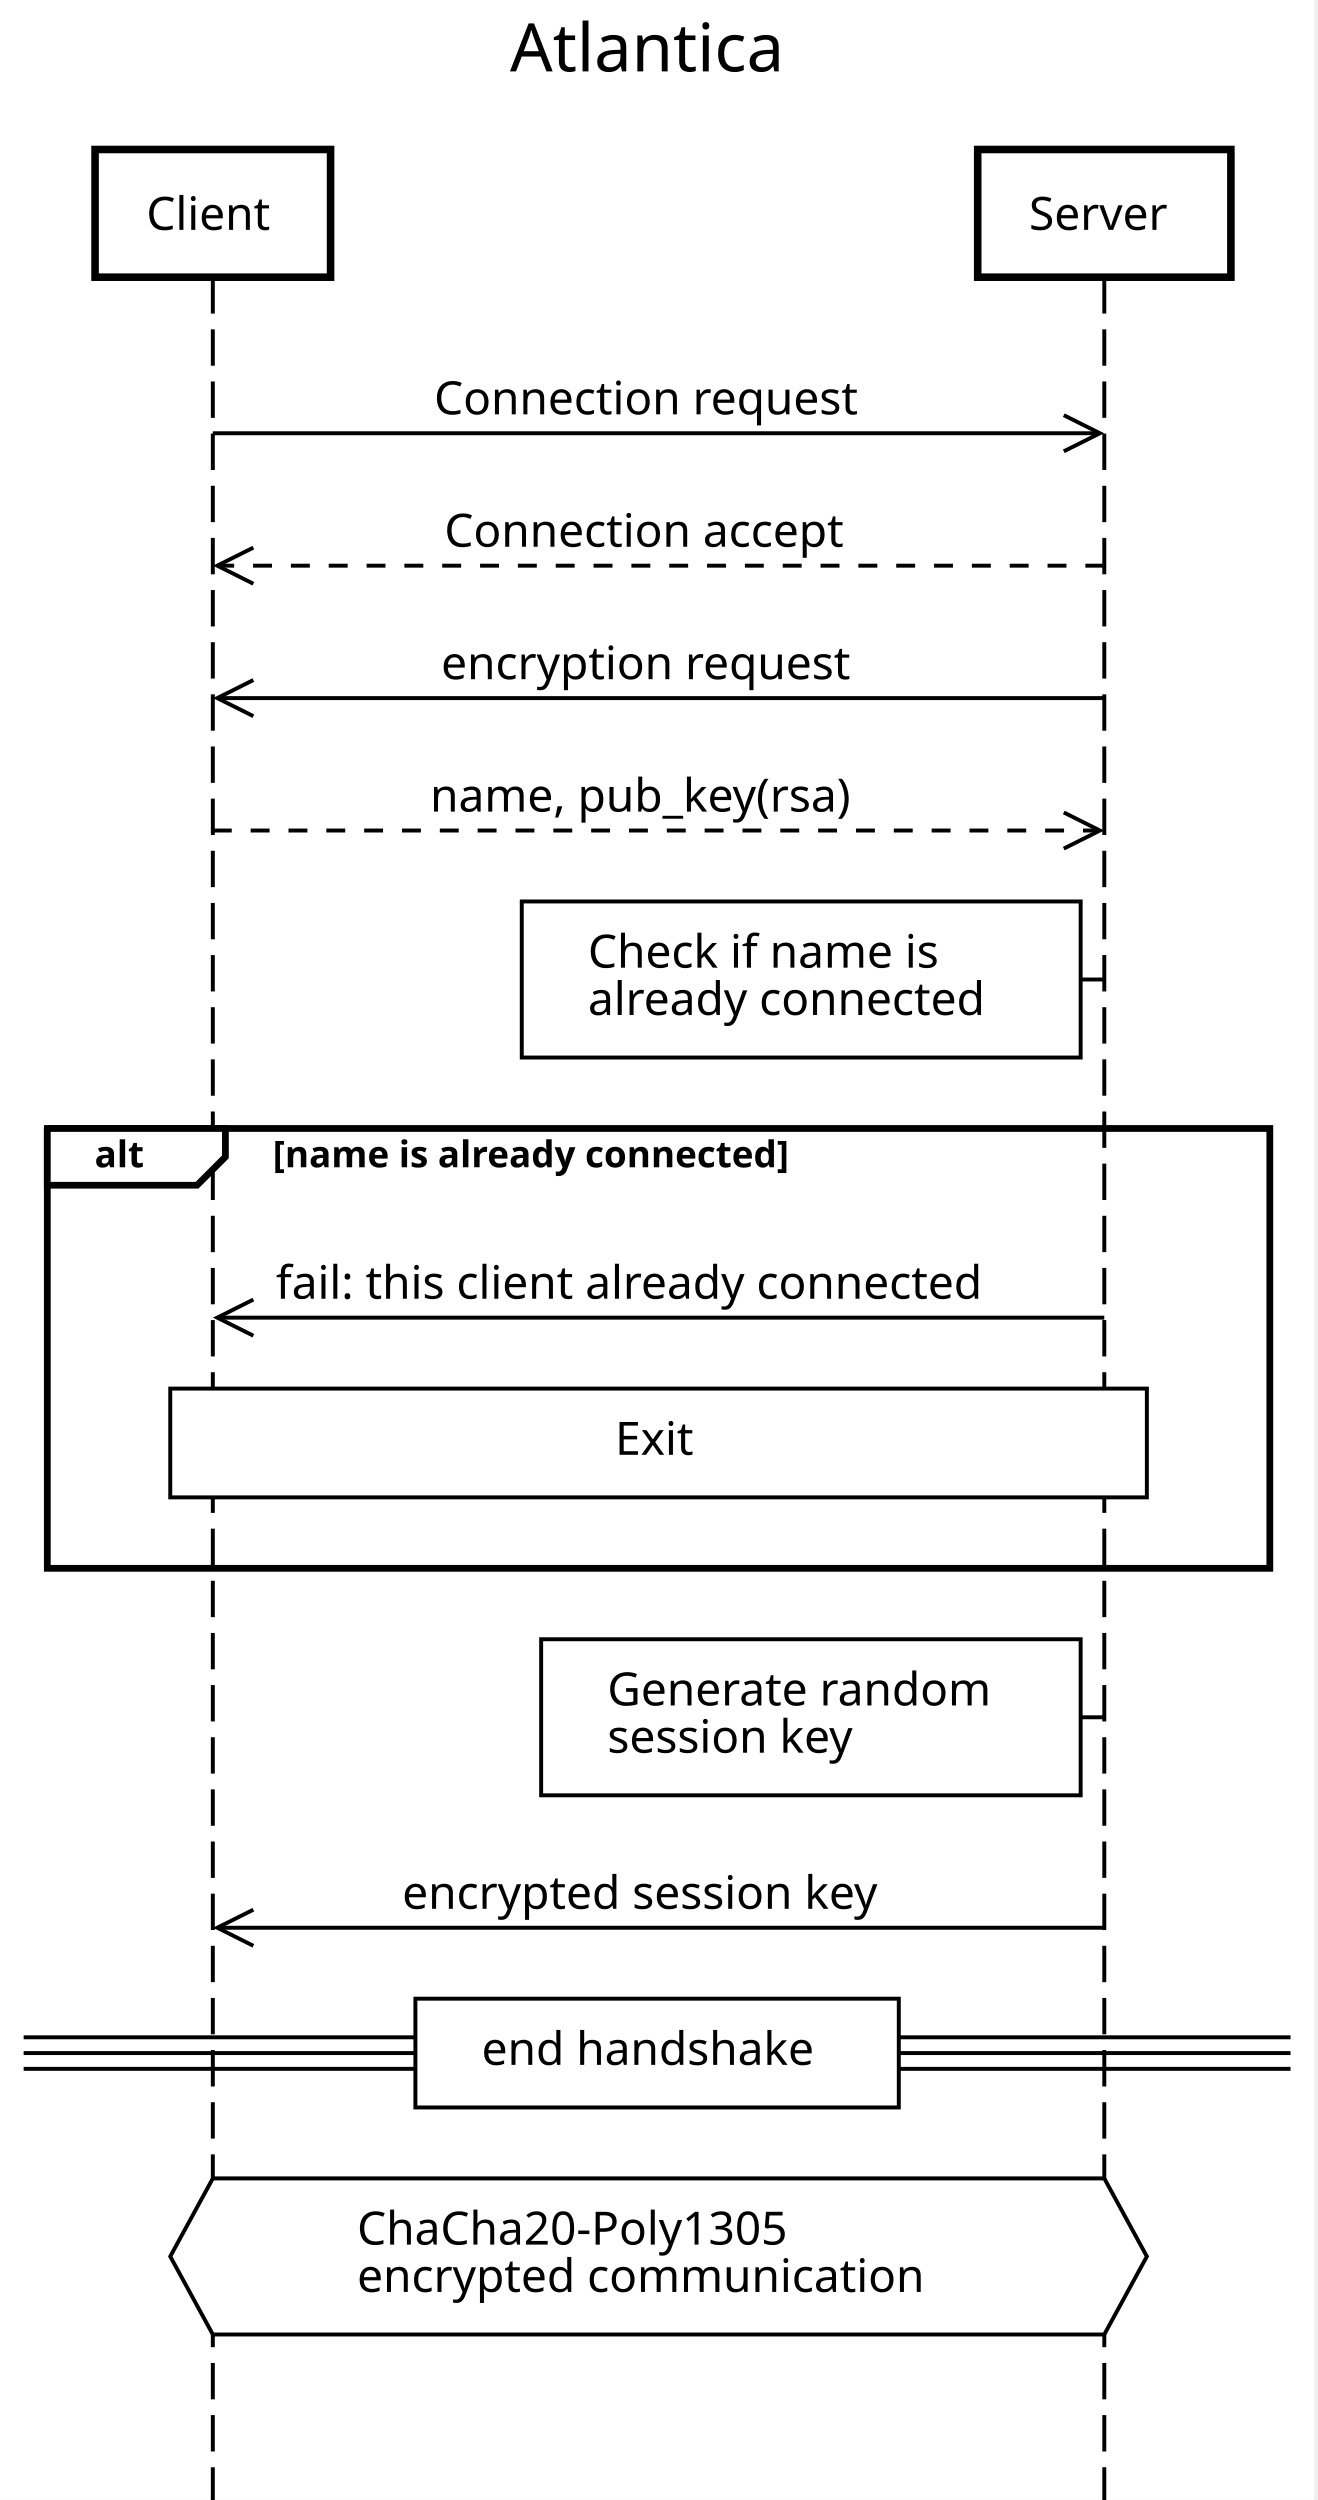
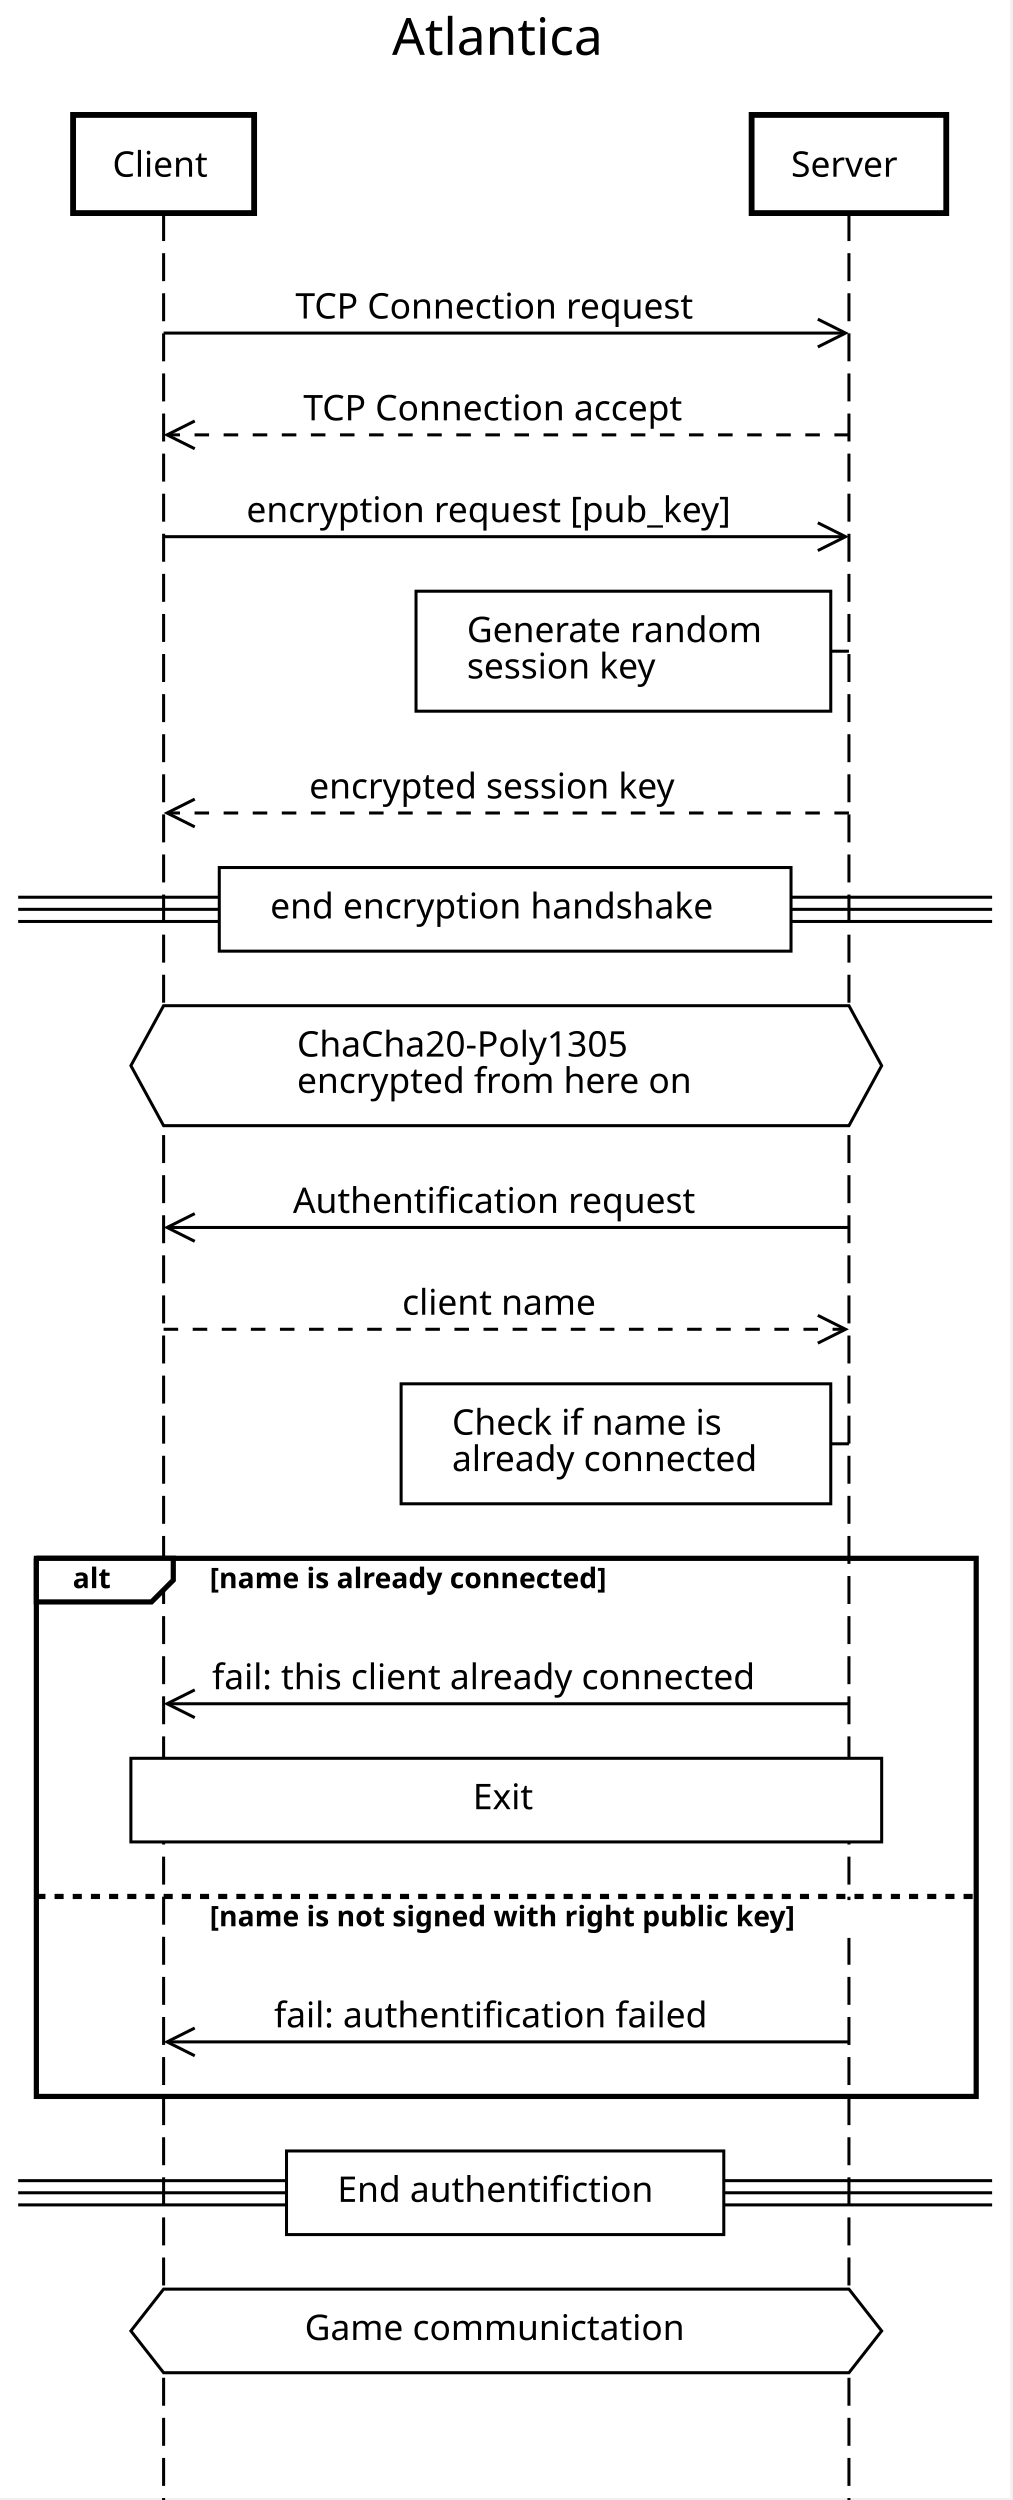
- <svg xmlns="http://www.w3.org/2000/svg" version="1.1" width="419.934" height="797.071">
+ <svg xmlns="http://www.w3.org/2000/svg" version="1.1" width="419.934" height="1036.822">
  <defs />
  <g>
    <g />
    <g />
    <g />
    <g />
    <g />
    <g />
    <g />
    <g />
    <g />
    <g />
    <g />
    <g />
    <g />
    <g />
    <g />
    <g />
    <g />
    <g />
    <g />
    <g />
    <g />
    <g />
    <g />
    <g />
    <g />
    <g />
    <g />
    <g />
    <g />
    <g />
    <g />
    <g />
    <g />
    <g />
    <g />
    <g />
    <g />
    <g />
    <g />
    <g />
    <g />
    <g />
    <g />
    <g />
    <g />
    <g />
    <g />
    <g />
    <g />
    <g />
    <g />
    <g />
    <g />
    <g />
    <g />
    <g />
    <g />
    <g />
    <g />
    <g />
    <g />
    <g />
    <g />
    <g />
    <g />
    <g />
    <g />
    <g />
    <g />
    <g />
    <g />
    <g />
    <g />
    <g />
    <g />
    <g />
    <g />
    <g />
-     <g>
-       <rect fill="white" stroke="none" x="0" y="0" width="419" height="797" />
-     </g>
-     <g />
-     <g>
-       <path fill="none" stroke="black" paint-order="fill stroke markers" d=" M 67.854 88.375 L 67.854 797.071" stroke-miterlimit="10" stroke-width="1.257" stroke-dasharray="11.599,5.026" />
-       <path fill="none" stroke="black" paint-order="fill stroke markers" d=" M 352.08 88.375 L 352.08 797.071" stroke-miterlimit="10" stroke-width="1.257" stroke-dasharray="11.599,5.026" />
+     <g />
+     <g />
+     <g />
+     <g />
+     <g />
+     <g />
+     <g />
+     <g />
+     <g />
+     <g />
+     <g />
+     <g />
+     <g />
+     <g />
+     <g />
+     <g />
+     <g />
+     <g />
+     <g />
+     <g />
+     <g />
+     <g />
+     <g />
+     <g />
+     <g />
+     <g />
+     <g />
+     <g />
+     <g />
+     <g />
+     <g />
+     <g />
+     <g />
+     <g />
+     <g />
+     <g />
+     <g />
+     <g />
+     <g />
+     <g />
+     <g />
+     <g />
+     <g />
+     <g />
+     <g />
+     <g />
+     <g />
+     <g />
+     <g>
+       <rect fill="white" stroke="none" x="0" y="0" width="419" height="1036" />
+     </g>
+     <g />
+     <g>
+       <path fill="none" stroke="black" paint-order="fill stroke markers" d=" M 67.854 88.375 L 67.854 1036.822" stroke-miterlimit="10" stroke-width="1.257" stroke-dasharray="11.599,5.026" />
+       <path fill="none" stroke="black" paint-order="fill stroke markers" d=" M 352.08 88.375 L 352.08 1036.822" stroke-miterlimit="10" stroke-width="1.257" stroke-dasharray="11.599,5.026" />
    </g>
    <g>
      <path fill="none" stroke="none" />
      <g>
        <path fill="white" stroke="black" paint-order="fill stroke markers" d=" M 30.31 47.662 L 105.398 47.662 L 105.398 88.375 L 30.31 88.375 L 30.31 47.662 Z" stroke-miterlimit="10" stroke-width="2.413" stroke-dasharray="" />
      </g>
      <g>
        <g />
        <text fill="black" stroke="none" font-family="sans-serif" font-size="11pt" font-style="normal" font-weight="normal" text-decoration="normal" x="46.671" y="73.296" text-anchor="start" dominant-baseline="alphabetic" xml:space="preserve">Client</text>
      </g>
      <path fill="none" stroke="none" />
      <g>
        <path fill="white" stroke="black" paint-order="fill stroke markers" d=" M 311.72 47.662 L 392.441 47.662 L 392.441 88.375 L 311.72 88.375 L 311.72 47.662 Z" stroke-miterlimit="10" stroke-width="2.413" stroke-dasharray="" />
      </g>
      <g>
        <g />
        <text fill="black" stroke="none" font-family="sans-serif" font-size="11pt" font-style="normal" font-weight="normal" text-decoration="normal" x="328.08" y="73.296" text-anchor="start" dominant-baseline="alphabetic" xml:space="preserve">Server</text>
      </g>
    </g>
    <g>
      <g>
        <text fill="black" stroke="none" font-family="sans-serif" font-size="16pt" font-style="normal" font-weight="normal" text-decoration="normal" x="162.592" y="22.755" text-anchor="start" dominant-baseline="alphabetic" xml:space="preserve">Atlantica</text>
      </g>
      <g>
-         <rect fill="white" stroke="none" x="136.147" y="118.532" width="147.64" height="19.602" />
-         <text fill="black" stroke="none" font-family="sans-serif" font-size="11pt" font-style="normal" font-weight="normal" text-decoration="normal" x="138.409" y="132.103" text-anchor="start" dominant-baseline="alphabetic" xml:space="preserve">Connection request</text>
+         <rect fill="white" stroke="none" x="120.255" y="118.532" width="179.424" height="19.602" />
+         <text fill="black" stroke="none" font-family="sans-serif" font-size="11pt" font-style="normal" font-weight="normal" text-decoration="normal" x="122.517" y="132.103" text-anchor="start" dominant-baseline="alphabetic" xml:space="preserve">TCP Connection request</text>
      </g>
      <g>
        <path fill="none" stroke="black" paint-order="fill stroke markers" d=" M 67.854 138.134 L 350.195 138.134" stroke-miterlimit="10" stroke-width="1.257" />
        <g transform="translate(352.0803,138.1341) translate(-352.0803,-138.1341)">
          <path fill="none" stroke="black" paint-order="fill stroke markers" d=" M 339.162 132.371 L 350.668 138.134 L 339.162 143.897" stroke-miterlimit="10" stroke-width="1.257" />
        </g>
      </g>
      <g>
-         <rect fill="white" stroke="none" x="139.422" y="160.752" width="141.09" height="19.602" />
-         <text fill="black" stroke="none" font-family="sans-serif" font-size="11pt" font-style="normal" font-weight="normal" text-decoration="normal" x="141.684" y="174.323" text-anchor="start" dominant-baseline="alphabetic" xml:space="preserve">Connection accept</text>
+         <rect fill="white" stroke="none" x="123.53" y="160.752" width="172.874" height="19.602" />
+         <text fill="black" stroke="none" font-family="sans-serif" font-size="11pt" font-style="normal" font-weight="normal" text-decoration="normal" x="125.792" y="174.323" text-anchor="start" dominant-baseline="alphabetic" xml:space="preserve">TCP Connection accept</text>
      </g>
      <g>
        <path fill="none" stroke="black" paint-order="fill stroke markers" d=" M 352.08 180.354 L 69.739 180.354" stroke-miterlimit="10" stroke-width="1.257" stroke-dasharray="6.031" />
        <g transform="translate(67.85392,180.3544) translate(-67.85392,-180.3544)">
          <path fill="none" stroke="black" paint-order="fill stroke markers" d=" M 80.773 174.591 L 69.267 180.354 L 80.773 186.117" stroke-miterlimit="10" stroke-width="1.257" />
        </g>
      </g>
      <g>
-         <rect fill="white" stroke="none" x="138.38" y="202.972" width="143.174" height="19.602" />
-         <text fill="black" stroke="none" font-family="sans-serif" font-size="11pt" font-style="normal" font-weight="normal" text-decoration="normal" x="140.642" y="216.543" text-anchor="start" dominant-baseline="alphabetic" xml:space="preserve">encryption request</text>
-       </g>
-       <g>
-         <path fill="none" stroke="black" paint-order="fill stroke markers" d=" M 352.08 222.575 L 69.739 222.575" stroke-miterlimit="10" stroke-width="1.257" />
-         <g transform="translate(67.85392,222.5746) translate(-67.85392,-222.5746)">
-           <path fill="none" stroke="black" paint-order="fill stroke markers" d=" M 80.773 216.811 L 69.267 222.575 L 80.773 228.338" stroke-miterlimit="10" stroke-width="1.257" />
-         </g>
-       </g>
-       <g>
-         <rect fill="white" stroke="none" x="134.864" y="245.193" width="150.207" height="19.602" />
-         <text fill="black" stroke="none" font-family="sans-serif" font-size="11pt" font-style="normal" font-weight="normal" text-decoration="normal" x="137.125" y="258.763" text-anchor="start" dominant-baseline="alphabetic" xml:space="preserve">name, pub_key(rsa)</text>
-       </g>
-       <g>
-         <path fill="none" stroke="black" paint-order="fill stroke markers" d=" M 67.854 264.795 L 350.195 264.795" stroke-miterlimit="10" stroke-width="1.257" stroke-dasharray="6.031" />
-         <g transform="translate(352.0803,264.7948) translate(-352.0803,-264.7948)">
-           <path fill="none" stroke="black" paint-order="fill stroke markers" d=" M 339.162 259.032 L 350.668 264.795 L 339.162 270.558" stroke-miterlimit="10" stroke-width="1.257" />
-         </g>
-       </g>
-       <path fill="none" stroke="black" paint-order="fill stroke markers" d=" M 352.08 312.293 L 344.541 312.293" stroke-miterlimit="10" stroke-width="1.257" stroke-dasharray="" />
-       <path fill="white" stroke="black" paint-order="fill stroke markers" d=" M 166.354 287.413 L 344.541 287.413 L 344.541 337.172 L 166.354 337.172 Z" stroke-miterlimit="10" stroke-width="1.257" />
-       <g>
-         <text fill="black" stroke="none" font-family="sans-serif" font-size="11pt" font-style="normal" font-weight="normal" text-decoration="normal" x="187.464" y="308.523" text-anchor="start" dominant-baseline="alphabetic" xml:space="preserve">Check if name is</text>
-         <text fill="black" stroke="none" font-family="sans-serif" font-size="11pt" font-style="normal" font-weight="normal" text-decoration="normal" x="187.464" y="323.602" text-anchor="start" dominant-baseline="alphabetic" xml:space="preserve">already connected</text>
-       </g>
-       <g>
-         <rect fill="white" stroke="none" x="85.697" y="400.503" width="248.54" height="19.602" />
-         <text fill="black" stroke="none" font-family="sans-serif" font-size="11pt" font-style="normal" font-weight="normal" text-decoration="normal" x="87.959" y="414.073" text-anchor="start" dominant-baseline="alphabetic" xml:space="preserve">fail: this client already connected</text>
-       </g>
-       <g>
-         <path fill="none" stroke="black" paint-order="fill stroke markers" d=" M 352.08 420.105 L 69.739 420.105" stroke-miterlimit="10" stroke-width="1.257" />
-         <g transform="translate(67.85392,420.1049) translate(-67.85392,-420.1049)">
-           <path fill="none" stroke="black" paint-order="fill stroke markers" d=" M 80.773 414.342 L 69.267 420.105 L 80.773 425.868" stroke-miterlimit="10" stroke-width="1.257" />
-         </g>
-       </g>
-       <path fill="white" stroke="black" paint-order="fill stroke markers" d=" M 54.283 442.723 L 365.651 442.723 L 365.651 477.404 L 54.283 477.404 Z" stroke-miterlimit="10" stroke-width="1.257" />
-       <g>
-         <text fill="black" stroke="none" font-family="sans-serif" font-size="11pt" font-style="normal" font-weight="normal" text-decoration="normal" x="196.109" y="463.833" text-anchor="start" dominant-baseline="alphabetic" xml:space="preserve">Exit</text>
-       </g>
-       <path fill="none" stroke="black" paint-order="fill stroke markers" d=" M 352.08 547.519 L 344.541 547.519" stroke-miterlimit="10" stroke-width="1.257" />
-       <path fill="white" stroke="black" paint-order="fill stroke markers" d=" M 172.537 522.64 L 344.541 522.64 L 344.541 572.399 L 172.537 572.399 Z" stroke-miterlimit="10" stroke-width="1.257" />
-       <g>
-         <text fill="black" stroke="none" font-family="sans-serif" font-size="11pt" font-style="normal" font-weight="normal" text-decoration="normal" x="193.648" y="543.75" text-anchor="start" dominant-baseline="alphabetic" xml:space="preserve">Generate random</text>
-         <text fill="black" stroke="none" font-family="sans-serif" font-size="11pt" font-style="normal" font-weight="normal" text-decoration="normal" x="193.648" y="558.828" text-anchor="start" dominant-baseline="alphabetic" xml:space="preserve">session key</text>
-       </g>
-       <g>
-         <rect fill="white" stroke="none" x="125.972" y="595.017" width="167.99" height="19.602" />
-         <text fill="black" stroke="none" font-family="sans-serif" font-size="11pt" font-style="normal" font-weight="normal" text-decoration="normal" x="128.234" y="608.588" text-anchor="start" dominant-baseline="alphabetic" xml:space="preserve">encrypted session key</text>
-       </g>
-       <g>
-         <path fill="none" stroke="black" paint-order="fill stroke markers" d=" M 352.08 614.619 L 69.739 614.619" stroke-miterlimit="10" stroke-width="1.257" />
-         <g transform="translate(67.85392,614.6194) translate(-67.85392,-614.6194)">
-           <path fill="none" stroke="black" paint-order="fill stroke markers" d=" M 80.773 608.856 L 69.267 614.619 L 80.773 620.383" stroke-miterlimit="10" stroke-width="1.257" />
-         </g>
-       </g>
-       <path fill="none" stroke="black" paint-order="fill stroke markers" d=" M 7.539 649.552 L 411.461 649.552 M 7.539 654.578 L 411.461 654.578 M 7.539 659.604 L 411.461 659.604" stroke-miterlimit="10" stroke-width="1.257" />
-       <path fill="white" stroke="black" paint-order="fill stroke markers" d=" M 132.44 637.237 L 286.56 637.237 L 286.56 671.918 L 132.44 671.918 Z" stroke-miterlimit="10" stroke-width="1.257" />
-       <g>
-         <text fill="black" stroke="none" font-family="sans-serif" font-size="11pt" font-style="normal" font-weight="normal" text-decoration="normal" x="153.55" y="658.348" text-anchor="start" dominant-baseline="alphabetic" xml:space="preserve">end handshake</text>
-       </g>
-       <path fill="white" stroke="black" paint-order="fill stroke markers" d=" M 67.854 694.536 L 352.08 694.536 L 365.651 719.416 L 352.08 744.296 L 67.854 744.296 L 54.283 719.416 Z" stroke-miterlimit="10" stroke-width="1.257" />
-       <g>
-         <text fill="black" stroke="none" font-family="sans-serif" font-size="11pt" font-style="normal" font-weight="normal" text-decoration="normal" x="113.859" y="715.646" text-anchor="start" dominant-baseline="alphabetic" xml:space="preserve">ChaCha20-Poly1305</text>
-         <text fill="black" stroke="none" font-family="sans-serif" font-size="11pt" font-style="normal" font-weight="normal" text-decoration="normal" x="113.859" y="730.725" text-anchor="start" dominant-baseline="alphabetic" xml:space="preserve">encrypted communication</text>
-       </g>
-       <g>
-         <path fill="none" stroke="black" paint-order="fill stroke markers" d=" M 15.079 359.79 L 404.856 359.79 L 404.856 500.022 L 15.079 500.022 L 15.079 359.79 Z" stroke-miterlimit="10" stroke-width="2.154" />
-         <path fill="white" stroke="black" paint-order="fill stroke markers" d=" M 15.079 359.79 L 15.079 377.885 L 62.819 377.885 L 71.866 368.837 L 71.866 359.79 L 15.079 359.79" stroke-miterlimit="10" stroke-width="2.154" />
-         <g>
-           <text fill="black" stroke="none" font-family="sans-serif" font-size="8.8pt" font-style="normal" font-weight="bold" text-decoration="normal" x="30.157" y="372.155" text-anchor="start" dominant-baseline="alphabetic" xml:space="preserve">alt</text>
-         </g>
-         <g>
-           <rect fill="white" stroke="none" x="84.683" y="361.298" width="193.507" height="15.682" />
-           <text fill="black" stroke="none" font-family="sans-serif" font-size="8.8pt" font-style="normal" font-weight="bold" text-decoration="normal" x="86.945" y="372.155" text-anchor="start" dominant-baseline="alphabetic" xml:space="preserve">[name is already connected]</text>
-         </g>
-       </g>
+         <rect fill="white" stroke="none" x="99.93" y="202.972" width="220.074" height="19.602" />
+         <text fill="black" stroke="none" font-family="sans-serif" font-size="11pt" font-style="normal" font-weight="normal" text-decoration="normal" x="102.192" y="216.543" text-anchor="start" dominant-baseline="alphabetic" xml:space="preserve">encryption request [pub_key]</text>
+       </g>
+       <g>
+         <path fill="none" stroke="black" paint-order="fill stroke markers" d=" M 67.854 222.575 L 350.195 222.575" stroke-miterlimit="10" stroke-width="1.257" />
+         <g transform="translate(352.0803,222.5746) translate(-352.0803,-222.5746)">
+           <path fill="none" stroke="black" paint-order="fill stroke markers" d=" M 339.162 216.811 L 350.668 222.575 L 339.162 228.338" stroke-miterlimit="10" stroke-width="1.257" />
+         </g>
+       </g>
+       <path fill="none" stroke="black" paint-order="fill stroke markers" d=" M 352.08 270.072 L 344.541 270.072" stroke-miterlimit="10" stroke-width="1.257" stroke-dasharray="" />
+       <path fill="white" stroke="black" paint-order="fill stroke markers" d=" M 172.537 245.193 L 344.541 245.193 L 344.541 294.952 L 172.537 294.952 Z" stroke-miterlimit="10" stroke-width="1.257" />
+       <g>
+         <text fill="black" stroke="none" font-family="sans-serif" font-size="11pt" font-style="normal" font-weight="normal" text-decoration="normal" x="193.648" y="266.303" text-anchor="start" dominant-baseline="alphabetic" xml:space="preserve">Generate random</text>
+         <text fill="black" stroke="none" font-family="sans-serif" font-size="11pt" font-style="normal" font-weight="normal" text-decoration="normal" x="193.648" y="281.381" text-anchor="start" dominant-baseline="alphabetic" xml:space="preserve">session key</text>
+       </g>
+       <g>
+         <rect fill="white" stroke="none" x="125.972" y="317.57" width="167.99" height="19.602" />
+         <text fill="black" stroke="none" font-family="sans-serif" font-size="11pt" font-style="normal" font-weight="normal" text-decoration="normal" x="128.234" y="331.141" text-anchor="start" dominant-baseline="alphabetic" xml:space="preserve">encrypted session key</text>
+       </g>
+       <g>
+         <path fill="none" stroke="black" paint-order="fill stroke markers" d=" M 352.08 337.172 L 69.739 337.172" stroke-miterlimit="10" stroke-width="1.257" stroke-dasharray="6.031" />
+         <g transform="translate(67.85392,337.1723) translate(-67.85392,-337.1723)">
+           <path fill="none" stroke="black" paint-order="fill stroke markers" d=" M 80.773 331.409 L 69.267 337.172 L 80.773 342.935" stroke-miterlimit="10" stroke-width="1.257" />
+         </g>
+       </g>
+       <path fill="none" stroke="black" paint-order="fill stroke markers" d=" M 7.539 372.105 L 411.461 372.105 M 7.539 377.131 L 411.461 377.131 M 7.539 382.157 L 411.461 382.157" stroke-miterlimit="10" stroke-width="1.257" />
+       <path fill="white" stroke="black" paint-order="fill stroke markers" d=" M 90.94 359.79 L 328.06 359.79 L 328.06 394.471 L 90.94 394.471 Z" stroke-miterlimit="10" stroke-width="1.257" />
+       <g>
+         <text fill="black" stroke="none" font-family="sans-serif" font-size="11pt" font-style="normal" font-weight="normal" text-decoration="normal" x="112.05" y="380.9" text-anchor="start" dominant-baseline="alphabetic" xml:space="preserve">end encryption handshake</text>
+       </g>
+       <path fill="white" stroke="black" paint-order="fill stroke markers" d=" M 67.854 417.089 L 352.08 417.089 L 365.651 441.969 L 352.08 466.849 L 67.854 466.849 L 54.283 441.969 Z" stroke-miterlimit="10" stroke-width="1.257" />
+       <g>
+         <text fill="black" stroke="none" font-family="sans-serif" font-size="11pt" font-style="normal" font-weight="normal" text-decoration="normal" x="123.175" y="438.199" text-anchor="start" dominant-baseline="alphabetic" xml:space="preserve">ChaCha20-Poly1305</text>
+         <text fill="black" stroke="none" font-family="sans-serif" font-size="11pt" font-style="normal" font-weight="normal" text-decoration="normal" x="123.175" y="453.278" text-anchor="start" dominant-baseline="alphabetic" xml:space="preserve">encrypted from here on</text>
+       </g>
+       <g>
+         <rect fill="white" stroke="none" x="119.222" y="489.467" width="181.49" height="19.602" />
+         <text fill="black" stroke="none" font-family="sans-serif" font-size="11pt" font-style="normal" font-weight="normal" text-decoration="normal" x="121.484" y="503.037" text-anchor="start" dominant-baseline="alphabetic" xml:space="preserve">Authentification request</text>
+       </g>
+       <g>
+         <path fill="none" stroke="black" paint-order="fill stroke markers" d=" M 352.08 509.069 L 69.739 509.069" stroke-miterlimit="10" stroke-width="1.257" />
+         <g transform="translate(67.85392,509.0689) translate(-67.85392,-509.0689)">
+           <path fill="none" stroke="black" paint-order="fill stroke markers" d=" M 80.773 503.306 L 69.267 509.069 L 80.773 514.832" stroke-miterlimit="10" stroke-width="1.257" />
+         </g>
+       </g>
+       <g>
+         <rect fill="white" stroke="none" x="164.522" y="531.687" width="90.89" height="19.602" />
+         <text fill="black" stroke="none" font-family="sans-serif" font-size="11pt" font-style="normal" font-weight="normal" text-decoration="normal" x="166.784" y="545.258" text-anchor="start" dominant-baseline="alphabetic" xml:space="preserve">client name</text>
+       </g>
+       <g>
+         <path fill="none" stroke="black" paint-order="fill stroke markers" d=" M 67.854 551.289 L 350.195 551.289" stroke-miterlimit="10" stroke-width="1.257" stroke-dasharray="6.031" />
+         <g transform="translate(352.0803,551.2891) translate(-352.0803,-551.2891)">
+           <path fill="none" stroke="black" paint-order="fill stroke markers" d=" M 339.162 545.526 L 350.668 551.289 L 339.162 557.052" stroke-miterlimit="10" stroke-width="1.257" />
+         </g>
+       </g>
+       <path fill="none" stroke="black" paint-order="fill stroke markers" d=" M 352.08 598.787 L 344.541 598.787" stroke-miterlimit="10" stroke-width="1.257" />
+       <path fill="white" stroke="black" paint-order="fill stroke markers" d=" M 166.354 573.907 L 344.541 573.907 L 344.541 623.667 L 166.354 623.667 Z" stroke-miterlimit="10" stroke-width="1.257" />
+       <g>
+         <text fill="black" stroke="none" font-family="sans-serif" font-size="11pt" font-style="normal" font-weight="normal" text-decoration="normal" x="187.464" y="595.017" text-anchor="start" dominant-baseline="alphabetic" xml:space="preserve">Check if name is</text>
+         <text fill="black" stroke="none" font-family="sans-serif" font-size="11pt" font-style="normal" font-weight="normal" text-decoration="normal" x="187.464" y="610.096" text-anchor="start" dominant-baseline="alphabetic" xml:space="preserve">already connected</text>
+       </g>
+       <g>
+         <rect fill="white" stroke="none" x="85.697" y="686.997" width="248.54" height="19.602" />
+         <text fill="black" stroke="none" font-family="sans-serif" font-size="11pt" font-style="normal" font-weight="normal" text-decoration="normal" x="87.959" y="700.568" text-anchor="start" dominant-baseline="alphabetic" xml:space="preserve">fail: this client already connected</text>
+       </g>
+       <g>
+         <path fill="none" stroke="black" paint-order="fill stroke markers" d=" M 352.08 706.599 L 69.739 706.599" stroke-miterlimit="10" stroke-width="1.257" />
+         <g transform="translate(67.85392,706.5992) translate(-67.85392,-706.5992)">
+           <path fill="none" stroke="black" paint-order="fill stroke markers" d=" M 80.773 700.836 L 69.267 706.599 L 80.773 712.362" stroke-miterlimit="10" stroke-width="1.257" />
+         </g>
+       </g>
+       <path fill="white" stroke="black" paint-order="fill stroke markers" d=" M 54.283 729.217 L 365.651 729.217 L 365.651 763.898 L 54.283 763.898 Z" stroke-miterlimit="10" stroke-width="1.257" />
+       <g>
+         <text fill="black" stroke="none" font-family="sans-serif" font-size="11pt" font-style="normal" font-weight="normal" text-decoration="normal" x="196.109" y="750.327" text-anchor="start" dominant-baseline="alphabetic" xml:space="preserve">Exit</text>
+       </g>
+       <g>
+         <rect fill="white" stroke="none" x="111.38" y="827.228" width="197.174" height="19.602" />
+         <text fill="black" stroke="none" font-family="sans-serif" font-size="11pt" font-style="normal" font-weight="normal" text-decoration="normal" x="113.642" y="840.799" text-anchor="start" dominant-baseline="alphabetic" xml:space="preserve">fail: authentification failed</text>
+       </g>
+       <g>
+         <path fill="none" stroke="black" paint-order="fill stroke markers" d=" M 352.08 846.831 L 69.739 846.831" stroke-miterlimit="10" stroke-width="1.257" />
+         <g transform="translate(67.85392,846.8306) translate(-67.85392,-846.8306)">
+           <path fill="none" stroke="black" paint-order="fill stroke markers" d=" M 80.773 841.068 L 69.267 846.831 L 80.773 852.594" stroke-miterlimit="10" stroke-width="1.257" />
+         </g>
+       </g>
+       <path fill="none" stroke="black" paint-order="fill stroke markers" d=" M 7.539 904.381 L 411.461 904.381 M 7.539 909.407 L 411.461 909.407 M 7.539 914.433 L 411.461 914.433" stroke-miterlimit="10" stroke-width="1.257" />
+       <path fill="white" stroke="black" paint-order="fill stroke markers" d=" M 118.823 892.067 L 300.177 892.067 L 300.177 926.747 L 118.823 926.747 Z" stroke-miterlimit="10" stroke-width="1.257" />
+       <g>
+         <text fill="black" stroke="none" font-family="sans-serif" font-size="11pt" font-style="normal" font-weight="normal" text-decoration="normal" x="139.933" y="913.177" text-anchor="start" dominant-baseline="alphabetic" xml:space="preserve">End authentifiction</text>
+       </g>
+       <path fill="white" stroke="black" paint-order="fill stroke markers" d=" M 67.854 949.365 L 352.08 949.365 L 365.651 966.706 L 352.08 984.046 L 67.854 984.046 L 54.283 966.706 Z" stroke-miterlimit="10" stroke-width="1.257" />
+       <g>
+         <text fill="black" stroke="none" font-family="sans-serif" font-size="11pt" font-style="normal" font-weight="normal" text-decoration="normal" x="126.375" y="970.476" text-anchor="start" dominant-baseline="alphabetic" xml:space="preserve">Game communictation</text>
+       </g>
+       <g>
+         <path fill="none" stroke="black" paint-order="fill stroke markers" d=" M 15.079 646.285 L 404.856 646.285 L 404.856 869.449 L 15.079 869.449 L 15.079 646.285 Z" stroke-miterlimit="10" stroke-width="2.154" />
+         <path fill="white" stroke="black" paint-order="fill stroke markers" d=" M 15.079 646.285 L 15.079 664.379 L 62.819 664.379 L 71.866 655.332 L 71.866 646.285 L 15.079 646.285" stroke-miterlimit="10" stroke-width="2.154" />
+         <g>
+           <text fill="black" stroke="none" font-family="sans-serif" font-size="8.8pt" font-style="normal" font-weight="bold" text-decoration="normal" x="30.157" y="658.649" text-anchor="start" dominant-baseline="alphabetic" xml:space="preserve">alt</text>
+         </g>
+         <g>
+           <rect fill="white" stroke="none" x="84.683" y="647.792" width="193.507" height="15.682" />
+           <text fill="black" stroke="none" font-family="sans-serif" font-size="8.8pt" font-style="normal" font-weight="bold" text-decoration="normal" x="86.945" y="658.649" text-anchor="start" dominant-baseline="alphabetic" xml:space="preserve">[name is already connected]</text>
+         </g>
+         <g>
+           <path fill="none" stroke="black" paint-order="fill stroke markers" d=" M 15.079 786.516 L 404.856 786.516" stroke-miterlimit="10" stroke-width="2.154" stroke-dasharray="3.77" />
+         </g>
+         <g>
+           <rect fill="white" stroke="none" x="84.683" y="788.024" width="282.107" height="15.682" />
+           <text fill="black" stroke="none" font-family="sans-serif" font-size="8.8pt" font-style="normal" font-weight="bold" text-decoration="normal" x="86.945" y="798.881" text-anchor="start" dominant-baseline="alphabetic" xml:space="preserve">[name is not signed with right public key]</text>
+         </g>
+       </g>
+       <g />
    </g>
    <g />
    <g />
  </g>
</svg>
